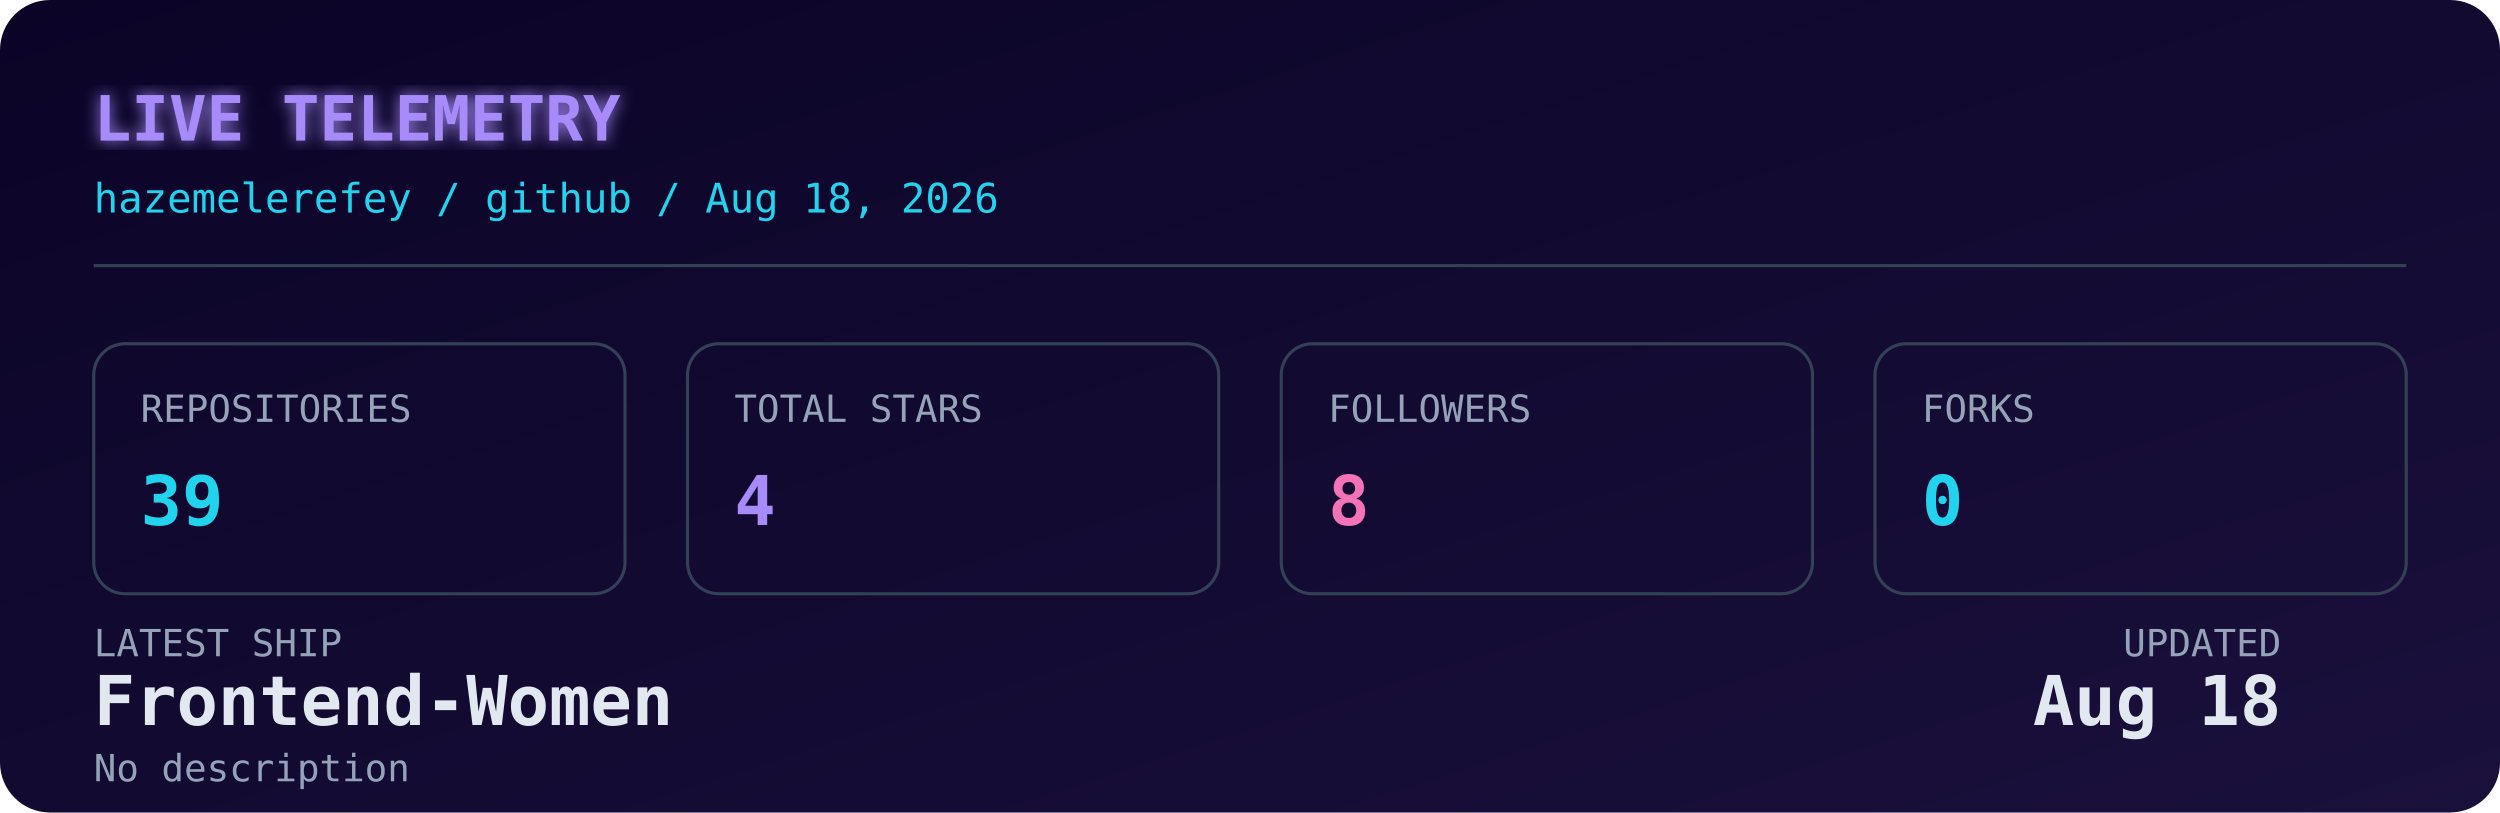
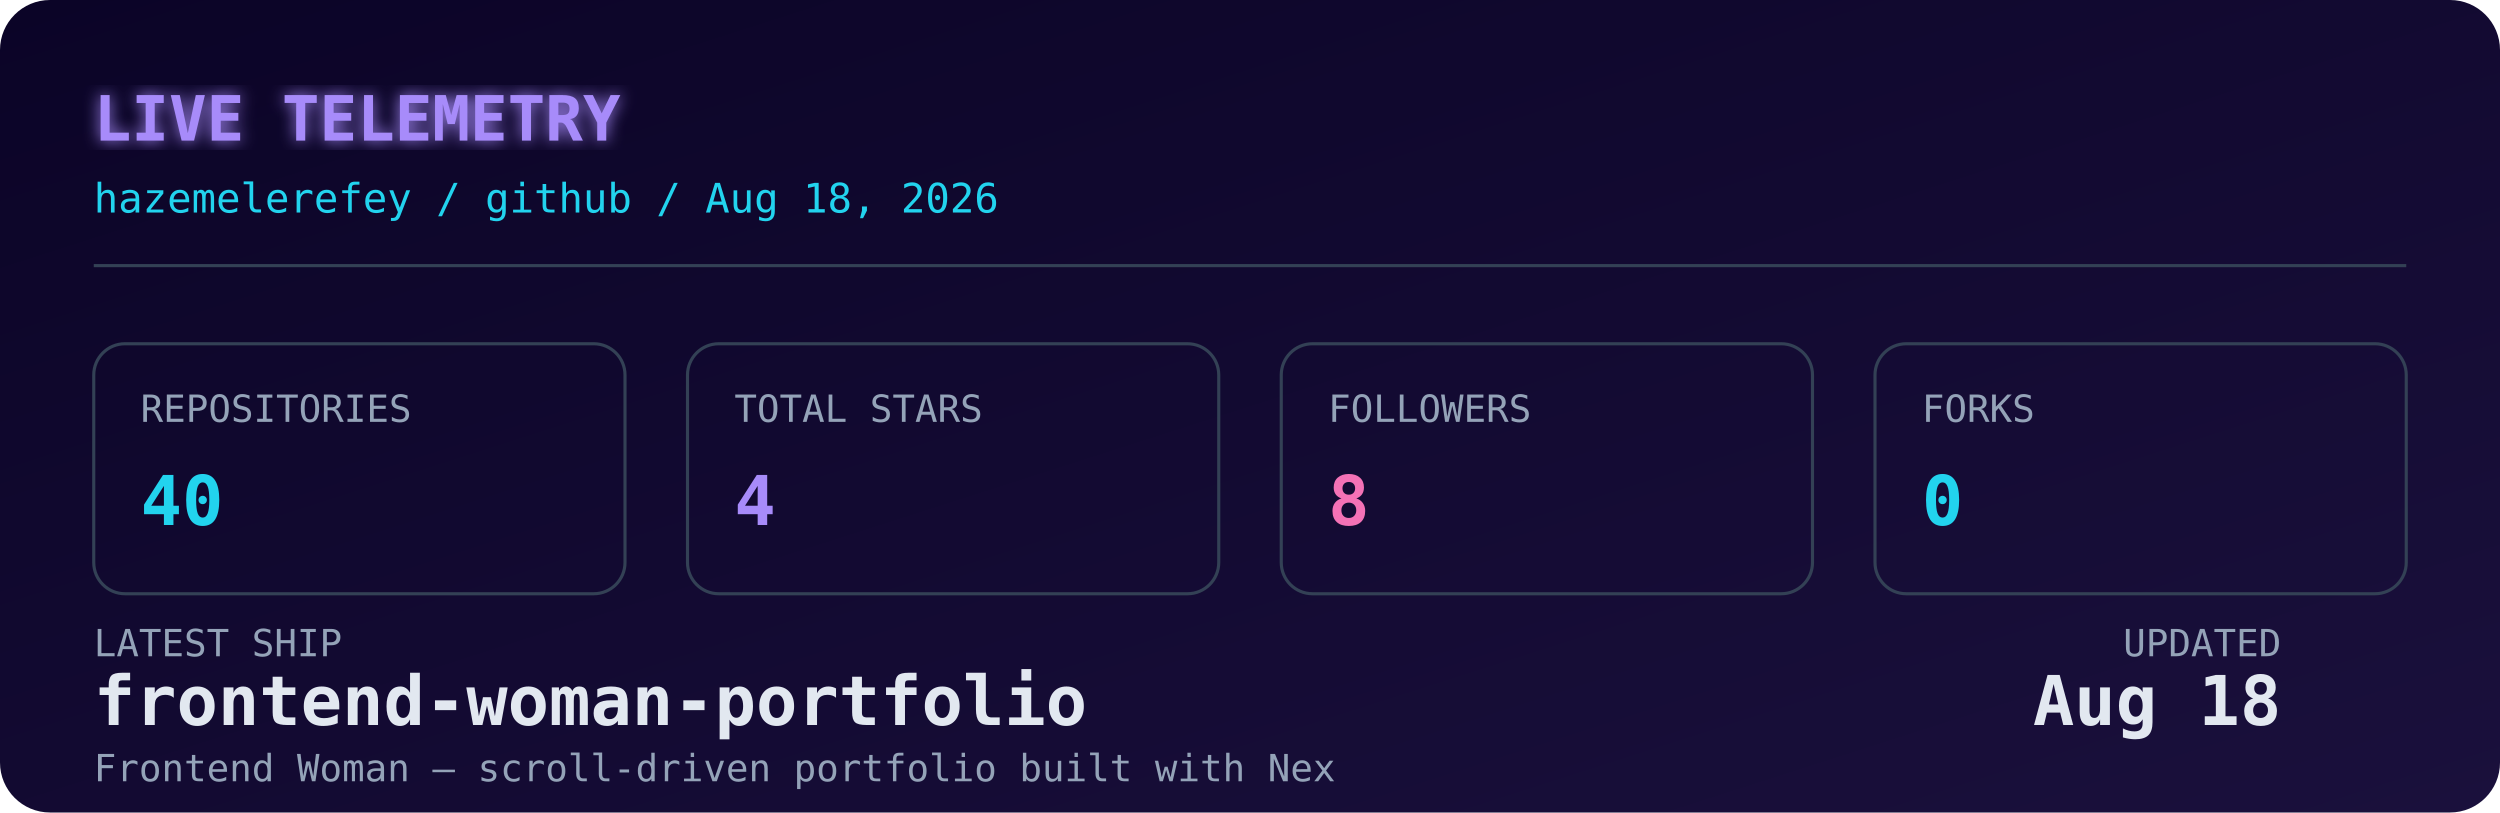
<svg xmlns="http://www.w3.org/2000/svg" width="800" height="260" viewBox="0 0 800 260" role="img" aria-label="Live GitHub dashboard for Hazem Elerefy">
  <defs>
    <linearGradient id="bg" x1="0" y1="0" x2="1" y2="1">
      <stop offset="0%" stop-color="#0b0427" />
      <stop offset="100%" stop-color="#1a103c" />
    </linearGradient>
    <filter id="glow" x="-20%" y="-20%" width="140%" height="140%">
      <feGaussianBlur stdDeviation="2.5" result="blur" />
      <feMerge>
        <feMergeNode in="blur" />
        <feMergeNode in="SourceGraphic" />
      </feMerge>
    </filter>
    <style>
      .mono { font-family: 'JetBrains Mono', 'SFMono-Regular', 'Fira Code', monospace; }
      .label { fill: #94a3b8; font-size: 12px; }
      .value { fill: #e2e8f0; font-size: 22px; font-weight: 700; }
      .accent { fill: #22d3ee; }
      .purple { fill: #a78bfa; }
      .pink { fill: #f472b6; }
      .title { fill: #a78bfa; font-size: 20px; font-weight: 700; }
      .subtitle { fill: #22d3ee; font-size: 13px; }
      .box { fill: none; stroke: #334155; stroke-width: 1; }
      @media (prefers-color-scheme: light) {
        .value { fill: #0f172a; }
        .label { fill: #475569; }
        .title { fill: #7c3aed; }
        .subtitle { fill: #0891b2; }
        .box { stroke: #cbd5e1; }
      }
    </style>
  </defs>
  <rect width="800" height="260" rx="16" fill="url(#bg)" />
  <text x="30" y="45" class="mono title" filter="url(#glow)">LIVE TELEMETRY</text>
  <text x="30" y="68" class="mono subtitle">hazemelerefey / github / Aug 18, 2026</text>
  <line x1="30" y1="85" x2="770" y2="85" stroke="#334155" stroke-width="1" />
  <g transform="translate(30, 110)">
    <rect width="170" height="80" rx="10" class="box" />
    <text x="15" y="25" class="mono label">REPOSITORIES</text>
-     <text x="15" y="58" class="mono value accent">39</text>
+     <text x="15" y="58" class="mono value accent">40</text>
  </g>
  <g transform="translate(220, 110)">
    <rect width="170" height="80" rx="10" class="box" />
    <text x="15" y="25" class="mono label">TOTAL STARS</text>
    <text x="15" y="58" class="mono value purple">4</text>
  </g>
  <g transform="translate(410, 110)">
    <rect width="170" height="80" rx="10" class="box" />
    <text x="15" y="25" class="mono label">FOLLOWERS</text>
    <text x="15" y="58" class="mono value pink">8</text>
  </g>
  <g transform="translate(600, 110)">
    <rect width="170" height="80" rx="10" class="box" />
    <text x="15" y="25" class="mono label">FORKS</text>
    <text x="15" y="58" class="mono value accent">0</text>
  </g>
  <g transform="translate(30, 210)">
    <text x="0" y="0" class="mono label">LATEST SHIP</text>
-     <text x="0" y="22" class="mono value" font-size="15" fill="#e2e8f0">Frontend-Women</text>
-     <text x="0" y="40" class="mono label" font-size="11">No description</text>
+     <text x="0" y="22" class="mono value" font-size="15" fill="#e2e8f0">frontend-woman-portfolio</text>
+     <text x="0" y="40" class="mono label" font-size="11">Frontend Woman — scroll-driven portfolio built with Nex</text>
    <text x="700" y="0" class="mono label" text-anchor="end">UPDATED</text>
    <text x="700" y="22" class="mono value" font-size="15" text-anchor="end" fill="#e2e8f0">Aug 18</text>
  </g>
</svg>
